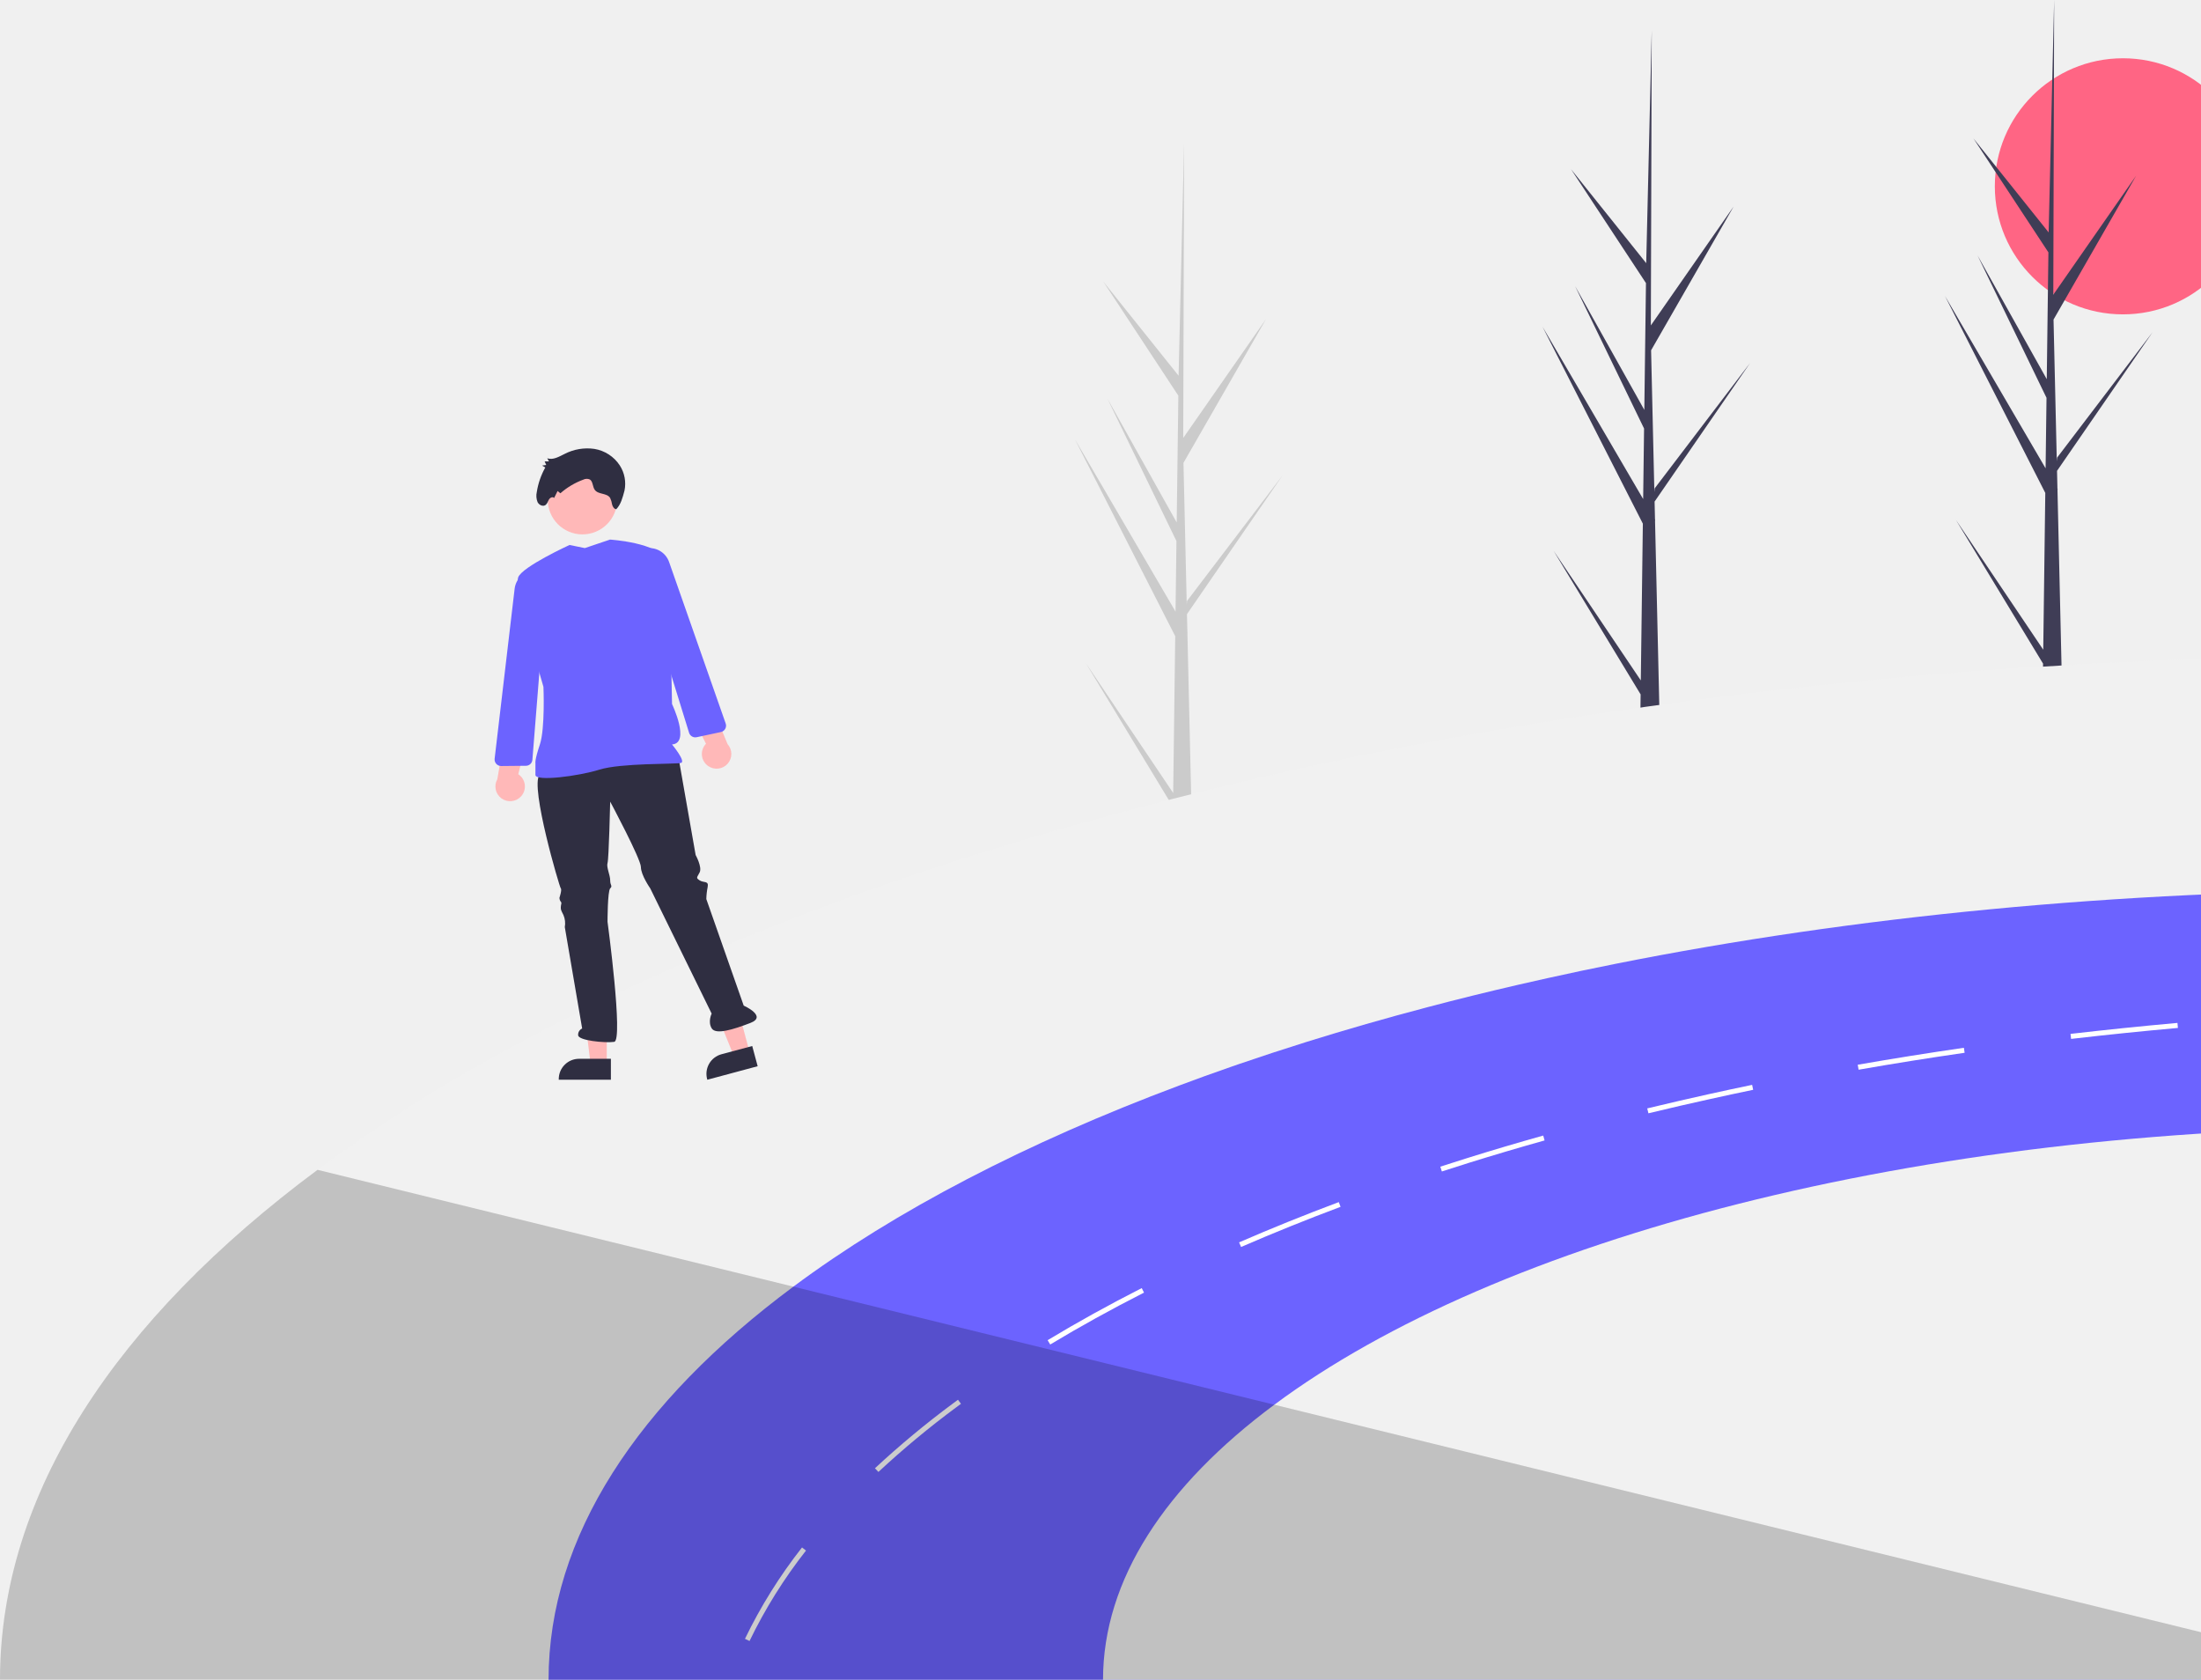
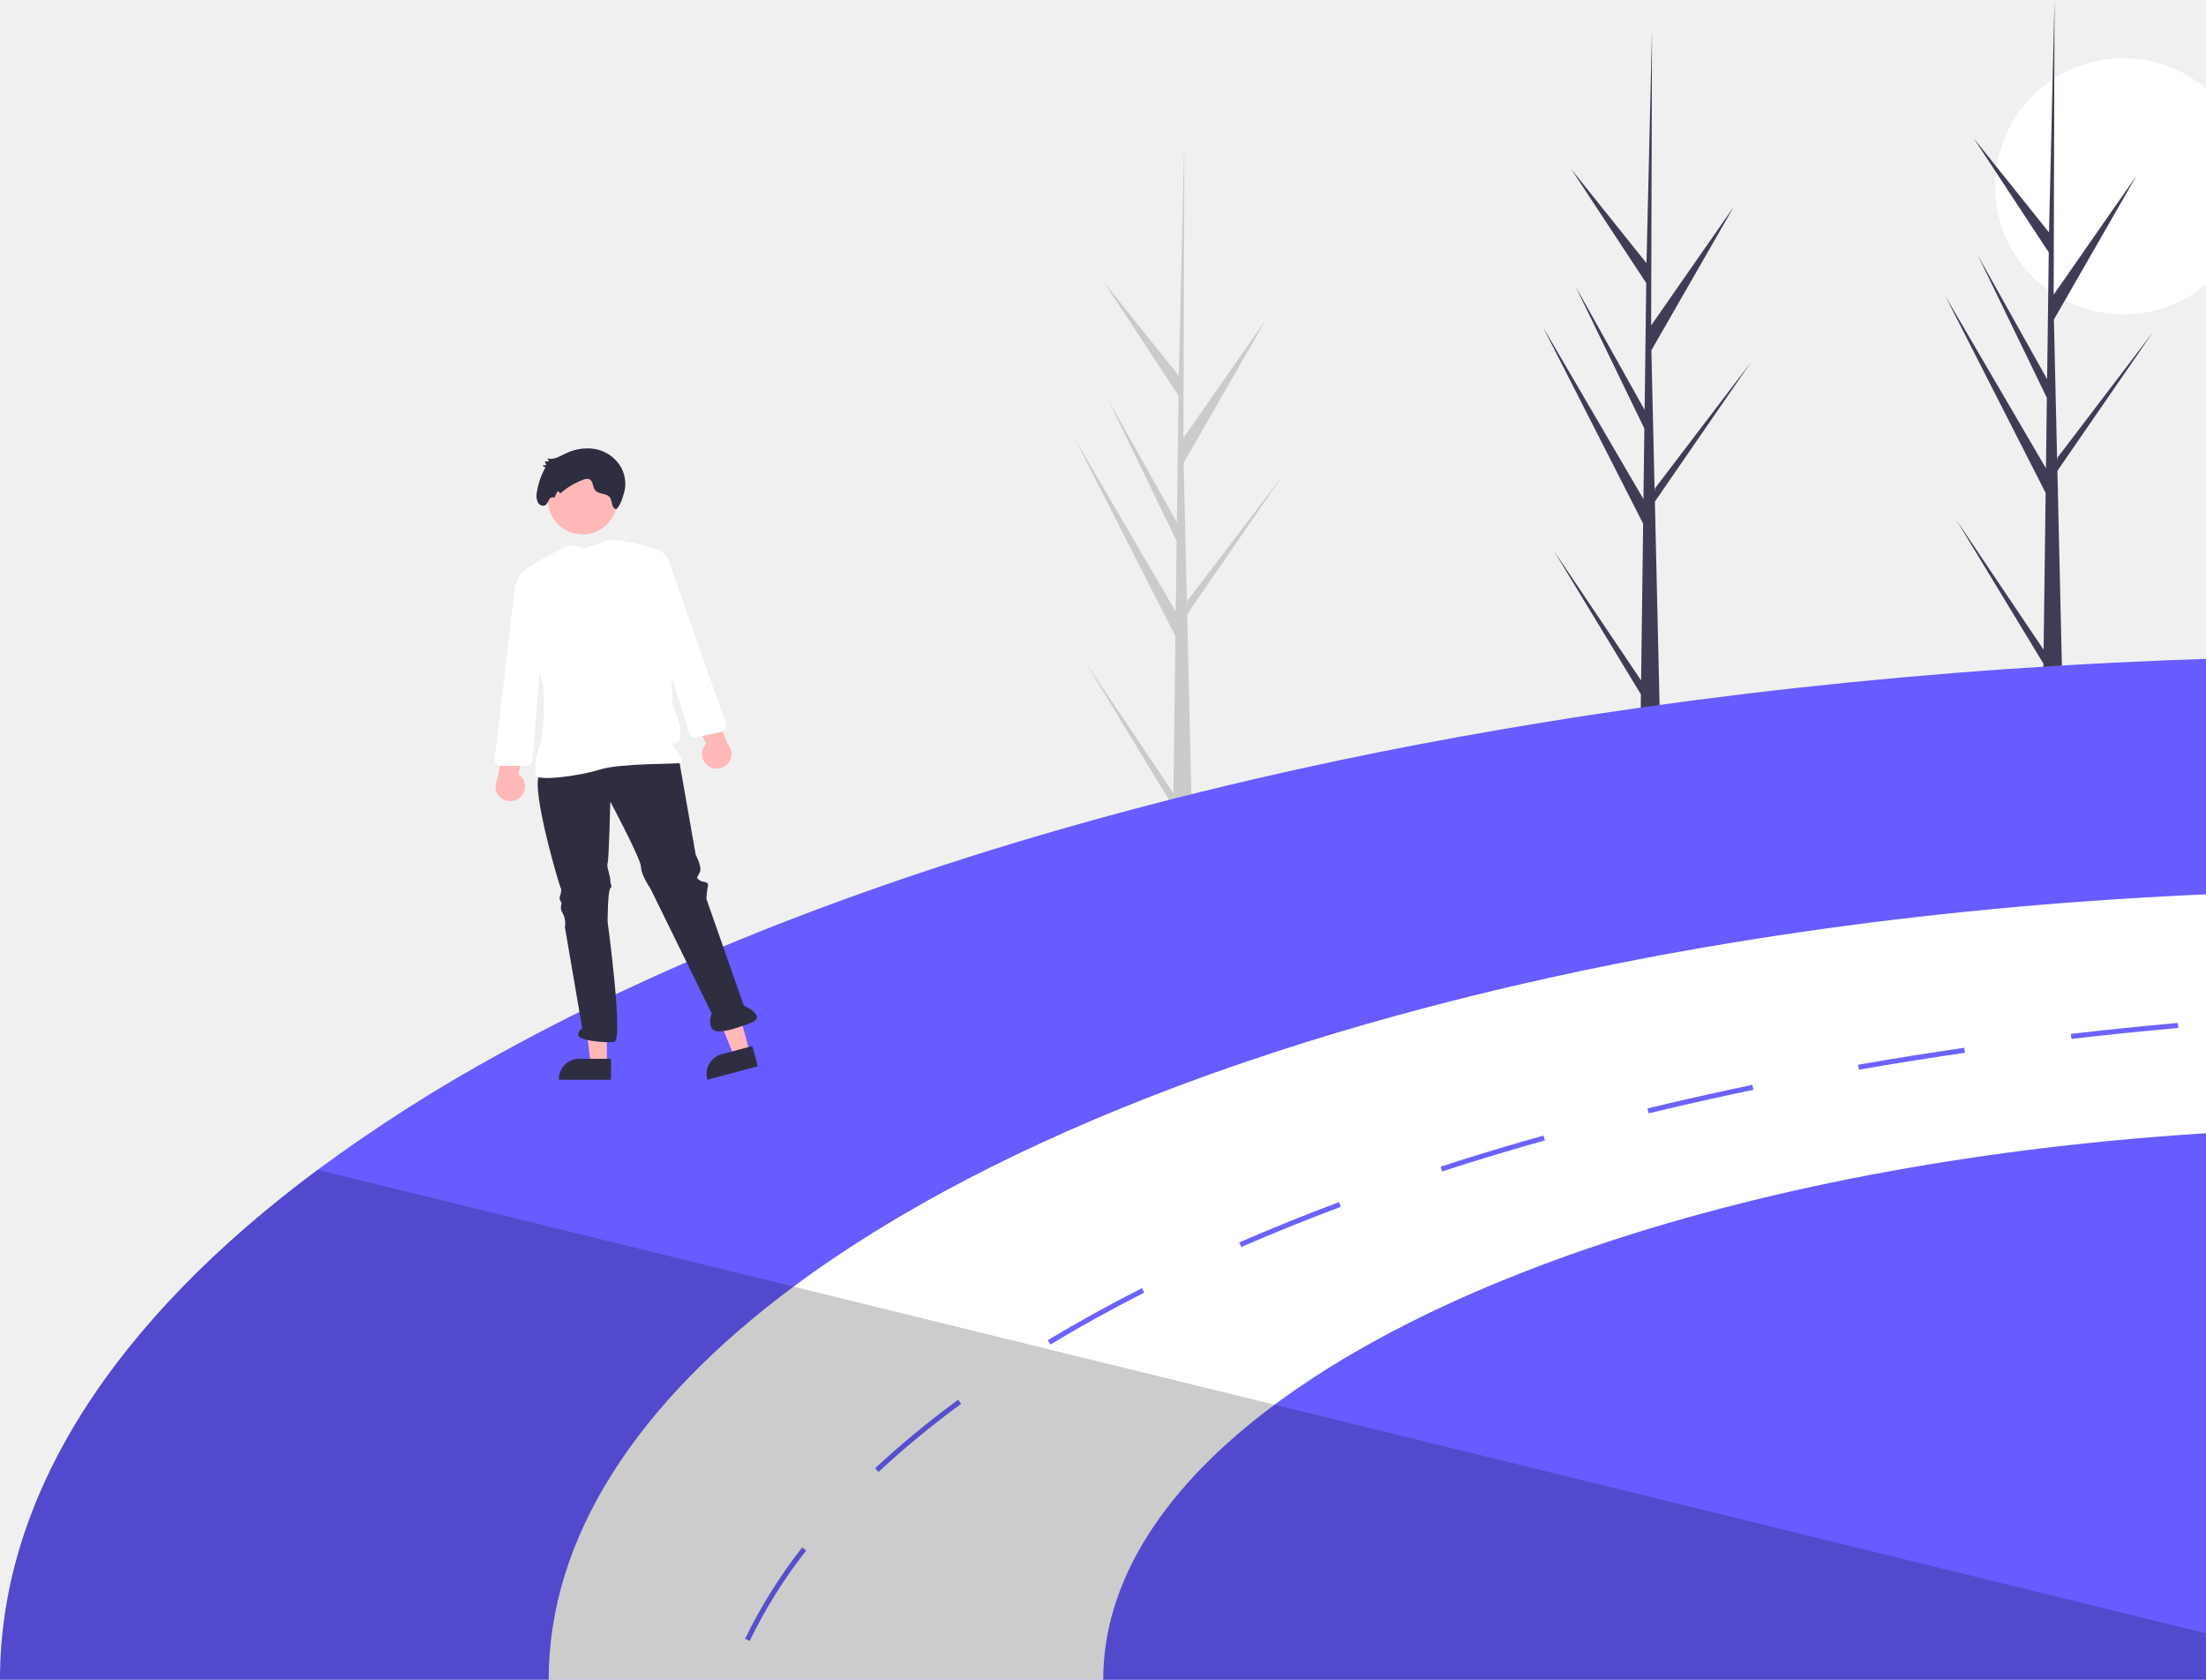
- <svg xmlns="http://www.w3.org/2000/svg" width="477" height="364" viewBox="0 0 477 364" fill="none">
+ <svg xmlns="http://www.w3.org/2000/svg" width="478" height="364" viewBox="0 0 478 364" fill="none">
  <g clip-path="url(#clip0)">
-     <path d="M460.081 68.121C475.414 68.121 487.843 55.698 487.843 40.374C487.843 25.049 475.414 12.627 460.081 12.627C444.749 12.627 432.32 25.049 432.32 40.374C432.32 55.698 444.749 68.121 460.081 68.121Z" fill="#FF6584" />
-     <path d="M356.038 113.472L334.286 70.787L356.104 108.142L356.302 92.864L341.355 62.007L356.357 88.824L356.713 61.347L340.463 36.652L356.766 57.026L357.954 6.868L357.96 6.66L357.96 6.871L357.773 70.513L375.713 44.75L357.824 75.909L358.533 106.628L358.606 105.816L379.292 78.638L358.581 108.691L358.671 112.533L358.706 112.594L358.68 112.908L359.618 153.566C358.264 153.622 356.897 153.645 355.516 153.634L355.556 150.471L336.683 119.338L355.595 147.447L356.038 113.472Z" fill="#3F3D56" />
+     <path d="M460.081 68.121C475.414 68.121 487.843 55.698 487.843 40.374C487.843 25.049 475.414 12.627 460.081 12.627C444.749 12.627 432.32 25.049 432.32 40.374C432.32 55.698 444.749 68.121 460.081 68.121Z" fill="white" />
+     <path d="M356.038 113.472L334.286 70.787L356.104 108.142L356.302 92.864L341.355 62.007L356.357 88.824L356.713 61.347L340.463 36.652L356.766 57.026L357.954 6.868L357.96 6.66L357.96 6.871L357.773 70.513L375.713 44.75L357.824 75.909L358.532 106.628L358.606 105.816L379.292 78.638L358.581 108.691L358.671 112.533L358.706 112.594L358.68 112.908L359.618 153.566C358.264 153.622 356.897 153.645 355.516 153.634L355.556 150.471L336.683 119.338L355.595 147.447L356.038 113.472Z" fill="#3F3D56" />
    <path d="M254.695 137.861L232.944 95.176L254.762 132.531L254.96 117.252L240.013 86.396L255.015 113.213L255.371 85.736L239.121 61.04L255.424 81.415L256.612 31.257L256.618 31.048L256.618 31.26L256.431 94.901L274.37 69.139L256.482 100.298L257.19 131.017L257.264 130.205L277.95 103.026L257.239 133.08L257.329 136.922L257.364 136.983L257.338 137.296L258.276 177.954C256.922 178.011 255.555 178.034 254.174 178.023L254.214 174.86L235.34 143.727L254.252 171.836L254.695 137.861Z" fill="#CBCBCB" />
    <path d="M443.254 106.813L421.503 64.127L443.321 101.483L443.519 86.204L428.571 55.348L443.574 82.164L443.93 54.687L427.68 29.992L443.983 50.366L445.171 0.208L445.177 0L445.177 0.212L444.99 63.853L462.929 38.091L445.041 69.249L445.749 99.968L445.823 99.156L466.509 71.978L445.798 102.032L445.888 105.874L445.923 105.934L445.897 106.248L446.835 146.906C445.481 146.962 444.114 146.985 442.733 146.975L442.773 143.812L423.899 112.679L442.811 140.788L443.254 106.813Z" fill="#3F3D56" />
-     <path d="M68.815 253.494C81.485 244.159 94.772 235.691 108.585 228.148C147.218 206.841 194.726 188.623 248.737 174.51C252.449 173.537 256.191 172.586 259.965 171.656C267.979 169.674 276.126 167.786 284.405 165.994C286.451 165.553 288.502 165.114 290.558 164.676C302.081 162.255 313.834 160.019 325.816 157.97C326.057 157.926 326.297 157.888 326.543 157.849C329.356 157.363 332.182 156.893 335.02 156.439C391.733 147.229 453.193 142.162 517.403 142.085C517.934 142.08 518.47 142.08 519 142.08V364H0C0 323.765 25.037 286.033 68.815 253.494Z" fill="#F1F1F1" />
-     <path d="M171.937 278.807C194.054 262.37 222.372 247.65 255.53 235.237C259.21 233.854 262.951 232.504 266.752 231.187C267.282 231.001 267.818 230.815 268.354 230.629C273.194 228.968 278.127 227.35 283.153 225.776C291.646 223.123 300.38 220.616 309.355 218.254C315.779 216.558 322.316 214.942 328.966 213.406C331.103 212.907 333.248 212.422 335.403 211.952C340.301 210.862 345.258 209.82 350.273 208.825C401.544 198.615 458.716 192.914 519 192.914V364H118.883C118.883 332.98 138.189 303.89 171.937 278.807Z" fill="#6C63FF" />
-     <path d="M161.448 355.123L162.438 355.593C165.798 348.639 169.902 342.069 174.677 335.998L173.813 335.325C168.991 341.461 164.845 348.099 161.448 355.123V355.123ZM189.618 318.162L190.368 318.96C195.734 313.973 201.376 309.29 207.266 304.934C207.595 304.688 207.928 304.442 208.262 304.196L207.611 303.316C207.277 303.562 206.944 303.808 206.61 304.06C200.688 308.441 195.015 313.149 189.618 318.162V318.162ZM227.042 290.411L227.605 291.346C233.982 287.498 240.824 283.715 247.933 280.102L247.436 279.124C240.304 282.753 233.441 286.552 227.042 290.411ZM268.535 269.214L268.967 270.214C275.874 267.213 283.131 264.284 290.525 261.512L290.142 260.49C282.727 263.267 275.458 266.202 268.535 269.214V269.214ZM312.144 252.81L312.477 253.849C314.413 253.22 316.355 252.603 318.318 251.985C323.667 250.318 329.19 248.678 334.741 247.126L334.446 246.071C328.884 247.629 323.35 249.268 317.99 250.946C316.029 251.561 314.08 252.182 312.144 252.81H312.144ZM363.841 238.566C361.55 239.091 359.242 239.637 356.989 240.184L357.246 241.244C359.499 240.703 361.802 240.157 364.093 239.626C366.264 239.124 368.424 238.632 370.519 238.178C373.642 237.484 376.814 236.8 379.942 236.155L379.723 235.084C376.584 235.735 373.412 236.412 370.284 237.107C368.189 237.566 366.018 238.058 363.842 238.566L363.841 238.566ZM402.605 230.722L402.797 231.799C410.327 230.482 418.06 229.246 425.772 228.131L425.613 227.049C417.891 228.17 410.152 229.405 402.605 230.722V230.722ZM448.719 224.037L448.845 225.125C456.469 224.24 464.256 223.442 471.995 222.747L471.896 221.66C464.152 222.354 456.354 223.152 448.719 224.037H448.719ZM495.134 219.894L495.199 220.987C502.878 220.501 510.698 220.107 518.442 219.818L518.404 218.724C510.644 219.02 502.818 219.413 495.134 219.894H495.134Z" fill="white" />
-     <path d="M276.169 304.393C324.493 268.476 415.145 244.294 519 244.294V364H239.046C239.046 342.3 252.554 321.944 276.169 304.393Z" fill="#F1F1F1" />
+     <path d="M68.815 253.494C81.486 244.159 94.772 235.691 108.585 228.148C147.218 206.841 194.726 188.623 248.737 174.51C252.449 173.537 256.191 172.586 259.965 171.656C267.979 169.674 276.126 167.786 284.405 165.994C286.451 165.553 288.502 165.114 290.558 164.676C302.081 162.255 313.834 160.019 325.816 157.97C326.057 157.926 326.297 157.888 326.543 157.849C329.356 157.363 332.182 156.893 335.02 156.439C391.733 147.229 453.193 142.162 517.403 142.085C517.934 142.08 518.47 142.08 519 142.08V364H0C0 323.765 25.037 286.033 68.815 253.494Z" fill="#685BFF" />
+     <path d="M171.937 278.807C194.054 262.37 222.372 247.65 255.53 235.237C259.21 233.854 262.951 232.504 266.752 231.187C267.282 231.001 267.818 230.815 268.354 230.629C273.194 228.968 278.127 227.35 283.153 225.776C291.646 223.123 300.38 220.616 309.355 218.254C315.779 216.558 322.316 214.942 328.966 213.406C331.103 212.907 333.248 212.422 335.403 211.952C340.301 210.862 345.258 209.82 350.273 208.825C401.544 198.615 458.716 192.914 519 192.914V364H118.883C118.883 332.98 138.189 303.89 171.937 278.807Z" fill="white" />
+     <path d="M161.448 355.123L162.438 355.593C165.798 348.639 169.902 342.069 174.677 335.998L173.813 335.325C168.991 341.461 164.845 348.099 161.448 355.123ZM189.618 318.162L190.368 318.96C195.734 313.973 201.376 309.29 207.266 304.934C207.595 304.688 207.928 304.442 208.262 304.196L207.611 303.316C207.277 303.562 206.944 303.808 206.61 304.06C200.688 308.441 195.015 313.149 189.618 318.162ZM227.042 290.411L227.605 291.346C233.982 287.498 240.824 283.715 247.933 280.102L247.436 279.124C240.304 282.753 233.441 286.552 227.042 290.411ZM268.535 269.214L268.967 270.214C275.874 267.213 283.131 264.284 290.525 261.512L290.142 260.49C282.727 263.267 275.458 266.202 268.535 269.214ZM312.144 252.81L312.477 253.849C314.413 253.22 316.355 252.603 318.318 251.985C323.667 250.318 329.19 248.678 334.741 247.126L334.446 246.071C328.884 247.629 323.35 249.268 317.99 250.946C316.029 251.561 314.08 252.182 312.144 252.81H312.144ZM363.842 238.566C361.55 239.091 359.242 239.637 356.989 240.184L357.246 241.244C359.499 240.703 361.802 240.157 364.093 239.626C366.264 239.124 368.424 238.632 370.519 238.178C373.642 237.484 376.814 236.8 379.942 236.155L379.723 235.084C376.584 235.735 373.412 236.412 370.284 237.107C368.189 237.566 366.018 238.058 363.842 238.566L363.842 238.566ZM402.605 230.722L402.797 231.799C410.327 230.482 418.06 229.246 425.772 228.131L425.613 227.049C417.891 228.17 410.152 229.405 402.605 230.722ZM448.719 224.037L448.845 225.125C456.469 224.24 464.256 223.442 471.995 222.747L471.896 221.66C464.152 222.354 456.354 223.152 448.719 224.037H448.719ZM495.134 219.894L495.199 220.987C502.878 220.501 510.698 220.107 518.442 219.818L518.404 218.724C510.644 219.02 502.818 219.413 495.134 219.894H495.134Z" fill="#6C63FF" />
+     <path d="M276.169 304.393C324.493 268.476 415.145 244.294 519 244.294V364H239.046C239.046 342.3 252.554 321.944 276.169 304.393Z" fill="#685BFF" />
    <path opacity="0.2" d="M68.815 253.494L171.937 278.807L276.169 304.393L519 364H0C0 323.765 25.037 286.033 68.815 253.494Z" fill="black" />
    <path d="M131.499 230.578L127.995 230.577L126.327 217.069H131.499L131.499 230.578Z" fill="#FFB7B7" />
-     <path d="M132.392 233.973L121.094 233.972V233.829C121.094 232.664 121.557 231.546 122.382 230.721C123.206 229.897 124.325 229.434 125.491 229.434H125.492L132.393 229.434L132.392 233.973Z" fill="#2F2E41" />
+     <path d="M132.393 233.973L121.094 233.972V233.829C121.094 232.664 121.557 231.546 122.382 230.721C123.207 229.897 124.325 229.434 125.491 229.434H125.492L132.393 229.434L132.393 233.973Z" fill="#2F2E41" />
    <path d="M162.456 227.998L159.071 228.906L153.957 216.291L158.952 214.951L162.456 227.998Z" fill="#FFB7B7" />
    <path d="M164.199 231.045L153.287 233.972L153.25 233.835C152.947 232.709 153.105 231.509 153.687 230.499C154.27 229.489 155.23 228.752 156.357 228.45L156.357 228.45L163.022 226.662L164.199 231.045Z" fill="#2F2E41" />
-     <path d="M116.907 167.928C114.881 170.531 121.247 192.219 121.536 192.508C121.826 192.798 121.247 194.533 121.247 194.533C121.246 194.846 121.347 195.151 121.536 195.4C121.825 195.689 121.536 195.979 121.536 196.557C121.536 197.135 121.536 197.135 122.115 198.292C122.461 199.113 122.562 200.017 122.404 200.895L126.165 222.872C125.887 222.992 125.654 223.196 125.498 223.455C125.342 223.715 125.272 224.017 125.297 224.318C125.297 225.475 131.084 226.053 133.109 225.764C135.135 225.475 131.663 199.738 131.663 199.738C131.663 199.738 131.663 193.087 132.241 192.508C132.82 191.93 132.241 191.93 132.241 190.773C132.241 189.617 131.373 187.882 131.663 187.014C131.952 186.146 132.241 173.712 132.241 173.712C132.241 173.712 138.896 186.146 138.896 187.882C138.896 189.617 140.921 192.508 140.921 192.508L154.231 219.645C154.231 219.645 153.363 221.38 154.231 222.826C155.099 224.272 158.86 223.115 162.621 221.669C166.383 220.223 161.175 217.91 161.175 217.91L153.073 194.822C153.093 193.947 153.189 193.076 153.363 192.219C153.652 190.773 152.495 191.352 151.627 190.773C150.759 190.195 151.048 190.195 151.627 189.038C152.205 187.882 150.759 185.279 150.759 185.279L146.997 163.88C146.997 163.88 118.932 165.326 116.907 167.928Z" fill="#2F2E41" />
+     <path d="M116.907 167.928C114.882 170.531 121.247 192.219 121.536 192.508C121.826 192.798 121.247 194.533 121.247 194.533C121.246 194.846 121.347 195.151 121.536 195.4C121.825 195.689 121.536 195.979 121.536 196.557C121.536 197.135 121.536 197.135 122.115 198.292C122.461 199.113 122.562 200.017 122.404 200.895L126.166 222.872C125.887 222.992 125.654 223.196 125.498 223.455C125.342 223.715 125.272 224.017 125.297 224.318C125.297 225.475 131.084 226.053 133.11 225.764C135.135 225.475 131.663 199.738 131.663 199.738C131.663 199.738 131.663 193.087 132.242 192.508C132.82 191.93 132.242 191.93 132.242 190.773C132.242 189.617 131.373 187.882 131.663 187.014C131.952 186.146 132.242 173.712 132.242 173.712C132.242 173.712 138.896 186.146 138.896 187.882C138.896 189.617 140.922 192.508 140.922 192.508L154.231 219.645C154.231 219.645 153.363 221.38 154.231 222.826C155.099 224.272 158.86 223.115 162.622 221.669C166.383 220.223 161.175 217.91 161.175 217.91L153.074 194.822C153.093 193.947 153.189 193.076 153.363 192.219C153.652 190.773 152.495 191.352 151.627 190.773C150.759 190.195 151.048 190.195 151.627 189.038C152.205 187.882 150.759 185.279 150.759 185.279L146.998 163.88C146.998 163.88 118.932 165.326 116.907 167.928Z" fill="#2F2E41" />
    <path d="M126.229 115.801C130.384 115.801 133.752 112.435 133.752 108.282C133.752 104.13 130.384 100.764 126.229 100.764C122.075 100.764 118.707 104.13 118.707 108.282C118.707 112.435 122.075 115.801 126.229 115.801Z" fill="#FFB8B8" />
-     <path d="M123.431 118.093C123.431 118.093 113.169 122.793 112.301 125.106C111.433 127.42 117.775 148.842 117.775 148.842C117.775 148.842 118.16 157.85 117.002 161.32C115.845 164.79 116.039 165.326 116.039 165.326V167.928C116.039 169.374 125.298 168.217 129.927 166.771C134.556 165.326 146.419 165.615 147.576 165.326C148.734 165.036 145.641 161.32 145.641 161.32C149.692 161.031 145.641 152.558 145.641 152.558C145.641 152.558 145.227 125.13 144.069 121.37C142.912 117.611 132.198 116.925 132.198 116.925L126.744 118.768L123.431 118.093Z" fill="#6C63FF" />
+     <path d="M123.431 118.093C123.431 118.093 113.169 122.793 112.301 125.106C111.433 127.42 117.775 148.842 117.775 148.842C117.775 148.842 118.16 157.85 117.002 161.32C115.845 164.79 116.039 165.326 116.039 165.326V167.928C116.039 169.374 125.298 168.217 129.927 166.771C134.556 165.326 146.419 165.615 147.576 165.326C148.734 165.036 145.641 161.32 145.641 161.32C149.692 161.031 145.641 152.558 145.641 152.558C145.641 152.558 145.227 125.13 144.069 121.37C142.912 117.611 132.198 116.925 132.198 116.925L126.744 118.768L123.431 118.093Z" fill="white" />
    <path d="M135.342 106.304C135.73 104.422 135.362 102.464 134.318 100.851C133.698 99.905 132.888 99.098 131.939 98.482C130.989 97.865 129.922 97.454 128.805 97.272C126.595 96.957 124.341 97.338 122.358 98.364C121.157 98.953 119.858 99.742 118.601 99.311L118.97 99.973L118.035 99.984L118.377 100.759L117.484 100.886L118.175 101.3C117.252 102.943 116.63 104.737 116.338 106.599C116.162 107.334 116.22 108.107 116.503 108.808C116.841 109.468 117.713 109.854 118.271 109.399C118.621 109.113 118.74 108.612 118.985 108.22C119.231 107.828 119.795 107.555 120.088 107.907L120.842 106.399L121.447 106.891C122.901 105.612 124.58 104.612 126.399 103.943C126.62 103.828 126.864 103.764 127.113 103.757C127.362 103.751 127.61 103.801 127.837 103.904C128.511 104.336 128.413 105.441 128.88 106.119C129.64 107.222 131.51 106.764 132.229 107.898C132.441 108.349 132.583 108.829 132.653 109.322C132.782 109.803 133.092 110.31 133.556 110.341C134.536 109.331 134.91 107.93 135.342 106.304Z" fill="#2F2E41" />
-     <path d="M153.499 166.011C153.115 165.751 152.793 165.41 152.555 165.012C152.317 164.614 152.169 164.168 152.122 163.707C152.074 163.246 152.129 162.78 152.281 162.342C152.434 161.904 152.68 161.504 153.004 161.172L147.945 151.097L153.765 151.786L157.677 161.248C158.199 161.828 158.491 162.58 158.496 163.36C158.501 164.141 158.22 164.896 157.705 165.484C157.19 166.071 156.477 166.449 155.702 166.546C154.927 166.643 154.143 166.452 153.499 166.011L153.499 166.011Z" fill="#FFB8B8" />
-     <path d="M149.332 158.78L143.435 139.7L136.704 125.113C136.42 124.497 136.28 123.825 136.293 123.147C136.307 122.469 136.475 121.803 136.784 121.199C137.093 120.596 137.536 120.07 138.078 119.663C138.62 119.255 139.248 118.975 139.914 118.846C140.969 118.645 142.062 118.829 142.994 119.363C143.926 119.897 144.636 120.747 144.996 121.759L157.27 156.774C157.337 156.964 157.363 157.167 157.345 157.367C157.327 157.568 157.267 157.763 157.168 157.939C157.07 158.114 156.934 158.267 156.772 158.387C156.61 158.506 156.424 158.59 156.226 158.632L150.985 159.749C150.886 159.77 150.785 159.781 150.683 159.781C150.38 159.781 150.086 159.683 149.842 159.503C149.599 159.323 149.42 159.069 149.332 158.78Z" fill="#6C63FF" />
-     <path d="M112.893 172.6C113.211 172.262 113.451 171.859 113.597 171.419C113.742 170.978 113.79 170.512 113.735 170.051C113.68 169.591 113.525 169.148 113.281 168.753C113.037 168.359 112.709 168.023 112.32 167.77L115.058 156.835L109.529 158.776L107.777 168.862C107.393 169.543 107.273 170.34 107.438 171.103C107.604 171.866 108.043 172.542 108.674 173.002C109.305 173.463 110.082 173.676 110.86 173.602C111.638 173.528 112.361 173.171 112.893 172.6V172.6Z" fill="#FFB8B8" />
-     <path d="M114.282 165.906C114.182 165.928 114.081 165.939 113.98 165.94L108.621 165.993C108.419 165.995 108.22 165.954 108.035 165.873C107.851 165.792 107.685 165.672 107.551 165.522C107.416 165.372 107.315 165.195 107.254 165.003C107.193 164.811 107.173 164.608 107.197 164.408L111.533 127.56C111.663 126.494 112.171 125.509 112.964 124.785C113.757 124.06 114.783 123.643 115.857 123.608V123.608C116.535 123.59 117.209 123.726 117.827 124.005C118.445 124.285 118.991 124.701 119.424 125.223C119.858 125.745 120.167 126.358 120.329 127.017C120.49 127.675 120.5 128.362 120.357 129.025L116.972 144.728L115.382 164.634C115.359 164.936 115.24 165.222 115.042 165.451C114.844 165.68 114.577 165.84 114.282 165.906V165.906Z" fill="#6C63FF" />
+     <path d="M153.5 166.011C153.115 165.751 152.793 165.41 152.555 165.012C152.317 164.614 152.169 164.168 152.122 163.707C152.074 163.246 152.129 162.78 152.281 162.342C152.434 161.904 152.681 161.504 153.004 161.172L147.945 151.097L153.765 151.786L157.677 161.248C158.2 161.828 158.491 162.58 158.496 163.36C158.501 164.141 158.22 164.896 157.705 165.484C157.19 166.071 156.477 166.449 155.702 166.546C154.927 166.643 154.144 166.452 153.5 166.011L153.5 166.011Z" fill="#FFB8B8" />
+     <path d="M149.332 158.78L143.435 139.7L136.704 125.113C136.42 124.497 136.28 123.825 136.293 123.147C136.307 122.469 136.475 121.803 136.784 121.199C137.093 120.596 137.536 120.07 138.078 119.663C138.62 119.255 139.248 118.975 139.914 118.846C140.969 118.645 142.062 118.829 142.994 119.363C143.926 119.897 144.636 120.747 144.996 121.759L157.27 156.774C157.337 156.964 157.363 157.167 157.345 157.367C157.327 157.568 157.267 157.763 157.168 157.939C157.07 158.114 156.934 158.267 156.772 158.387C156.61 158.506 156.424 158.59 156.226 158.632L150.985 159.749C150.886 159.77 150.785 159.781 150.683 159.781C150.38 159.781 150.086 159.683 149.842 159.503C149.599 159.323 149.42 159.069 149.332 158.78Z" fill="white" />
+     <path d="M112.893 172.6C113.211 172.262 113.451 171.859 113.597 171.419C113.742 170.978 113.789 170.512 113.735 170.051C113.68 169.591 113.525 169.148 113.281 168.753C113.037 168.359 112.709 168.023 112.32 167.77L115.058 156.835L109.529 158.776L107.777 168.862C107.393 169.543 107.273 170.34 107.438 171.103C107.604 171.866 108.043 172.542 108.674 173.002C109.305 173.463 110.082 173.676 110.86 173.602C111.638 173.528 112.361 173.171 112.893 172.6V172.6Z" fill="#FFB8B8" />
+     <path d="M114.282 165.906C114.182 165.928 114.081 165.939 113.98 165.94L108.621 165.993C108.419 165.995 108.22 165.954 108.035 165.873C107.851 165.792 107.685 165.672 107.551 165.522C107.416 165.372 107.315 165.195 107.254 165.003C107.193 164.811 107.173 164.608 107.197 164.408L111.533 127.56C111.663 126.494 112.171 125.509 112.964 124.785C113.757 124.06 114.783 123.643 115.857 123.608C116.535 123.59 117.209 123.726 117.827 124.005C118.445 124.285 118.991 124.701 119.424 125.223C119.858 125.745 120.167 126.358 120.329 127.017C120.49 127.675 120.5 128.362 120.357 129.025L116.972 144.728L115.382 164.634C115.359 164.936 115.24 165.222 115.042 165.451C114.844 165.68 114.577 165.84 114.282 165.906Z" fill="white" />
  </g>
  <defs>
    <clipPath id="clip0">
      <rect width="519" height="364" fill="white" />
    </clipPath>
  </defs>
</svg>
